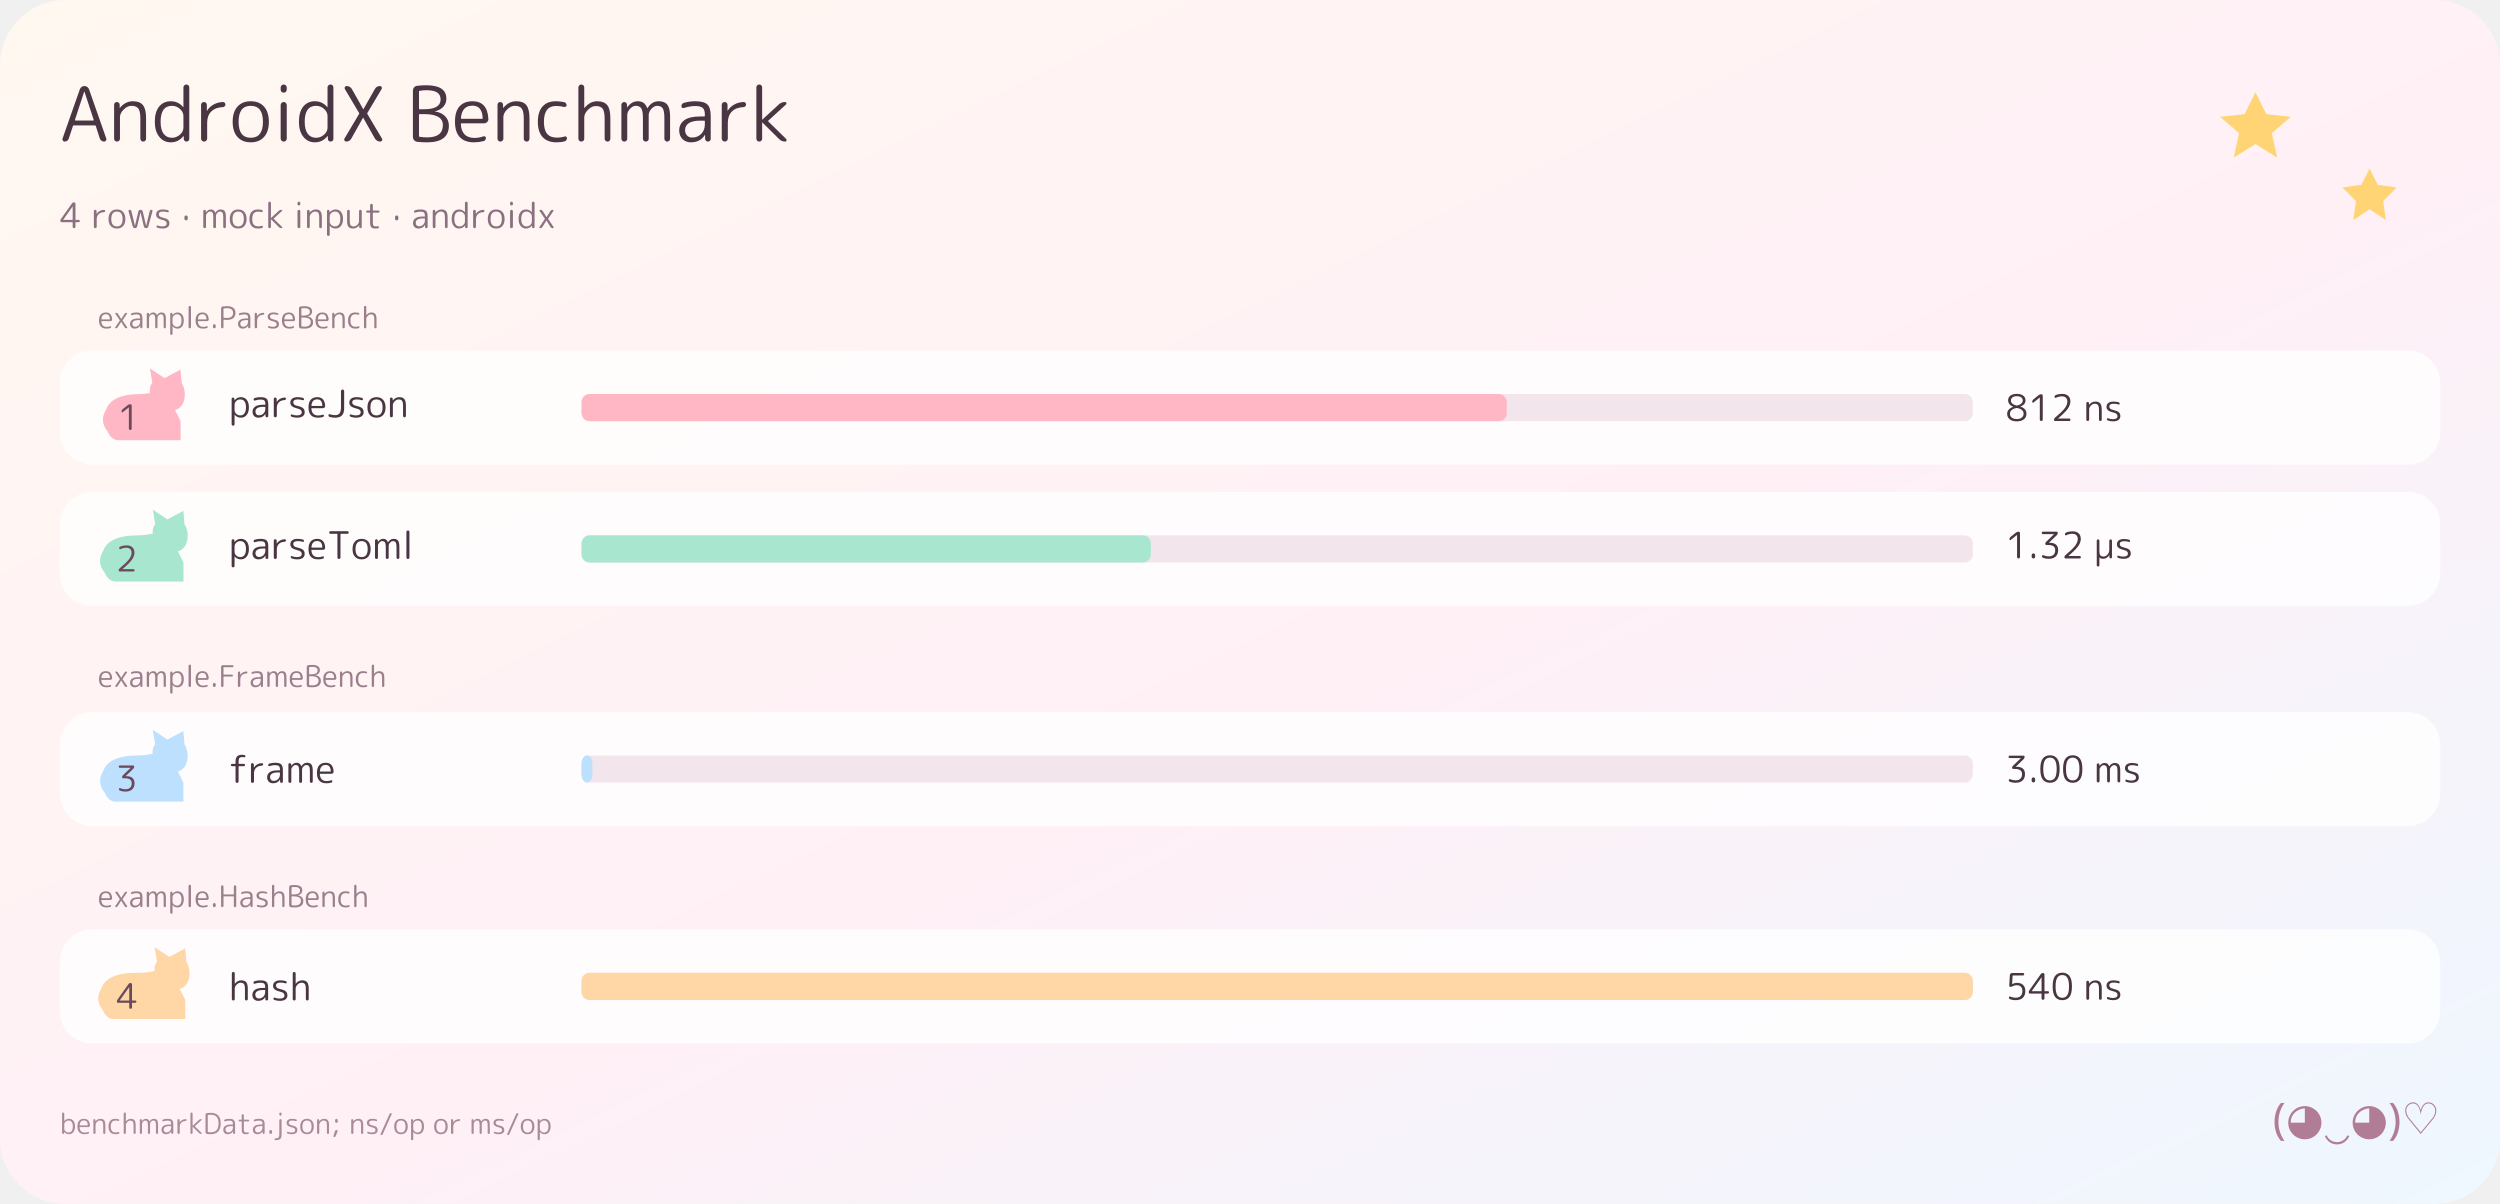
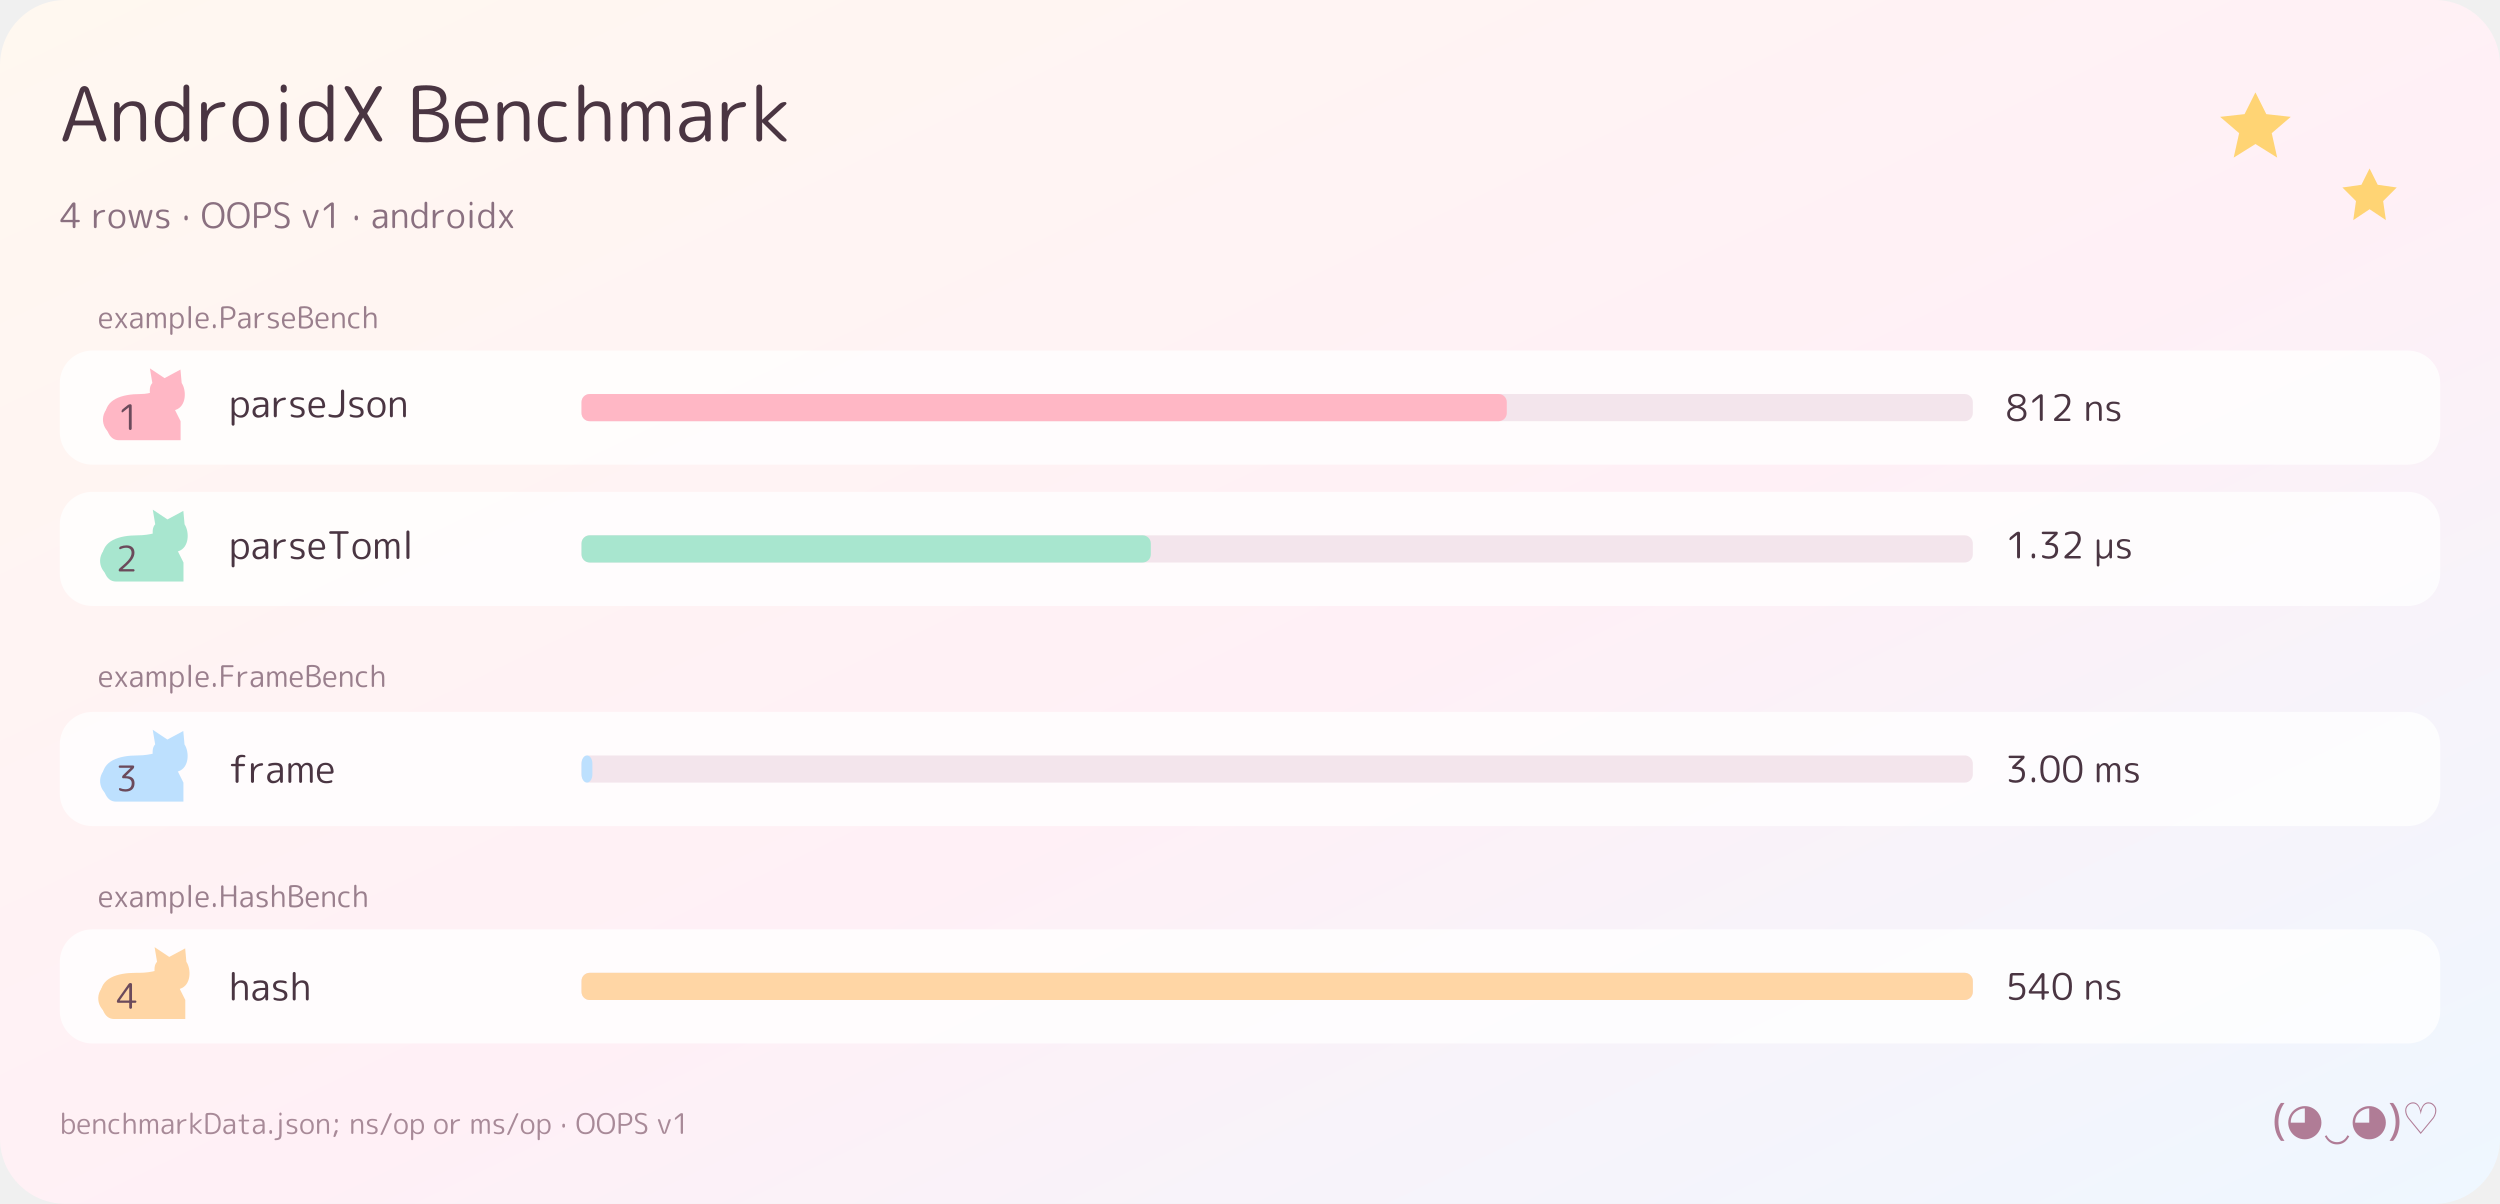
<svg xmlns="http://www.w3.org/2000/svg" width="920" height="443" viewBox="0 0 920 443" role="img" aria-label="AndroidX Benchmark">
  <defs>
    <path id="g0" d="M321 657L199 285Q198 282 200 279.5Q202 277 205 277L440 277Q443 277 444.5 279.5Q446 282 446 285L324 657Q324 658 323 658Q321 658 321 657ZM64 0Q49 0 40 12.5Q31 25 36 39L264 688Q271 707 287.5 718.5Q304 730 324 730Q344 730 360.5 718.5Q377 707 384 688L611 40Q616 25 607 12.5Q598 0 583 0Q563 0 547.5 11.5Q532 23 526 41L473 205Q470 213 461 213L184 213Q176 213 173 205L118 39Q112 21 97.5 10.5Q83 0 64 0Z" />
    <path id="g1" d="M140.5 11Q129 0 113 0Q97 0 86 11Q75 22 75 38L75 484Q75 499 85.5 509.5Q96 520 111 520Q126 520 137 509.5Q148 499 148 484L148 443Q148 442 149 442Q150 442 151 443Q223 530 322 530Q413 530 454 479Q495 428 495 310L495 38Q495 22 484.5 11Q474 0 458 0Q442 0 431 11Q420 22 420 38L420 300Q420 399 393 434.5Q366 470 302 470Q250 470 201 421.5Q152 373 152 322L152 38Q152 22 140.5 11Z" />
    <path id="g2" d="M271 470Q121 470 121 260Q121 156 160.5 103Q200 50 271 50Q329 50 375 90.5Q421 131 421 183L421 337Q421 388 375.5 429Q330 470 271 470ZM255 -10Q162 -10 103.5 62.5Q45 135 45 260Q45 389 101.5 459.5Q158 530 255 530Q353 530 418 453Q419 452 420 452Q421 452 421 453L421 712Q421 728 432.5 739Q444 750 460 750Q476 750 487 739Q498 728 498 712L498 36Q498 21 487.5 10.5Q477 0 462 0Q447 0 436 10.5Q425 21 425 36L425 73Q425 74 424 74Q423 74 422 73Q355 -10 255 -10Z" />
    <path id="g3" d="M143.5 12Q132 0 115 0Q98 0 86.5 12Q75 24 75 40L75 482Q75 498 86 509Q97 520 113 520Q129 520 140 509Q151 498 151 482L151 405Q151 404 152 404Q154 404 154 406Q184 456 238.5 486.5Q293 517 361 520Q375 521 385 511Q395 501 395 487Q395 474 385.5 464Q376 454 362 453Q263 449 209 395.5Q155 342 155 246L155 40Q155 24 143.5 12Z" />
    <path id="g4" d="M438 260Q438 470 278 470Q118 470 118 260Q118 50 278 50Q438 50 438 260ZM453 61Q390 -10 278 -10Q166 -10 103 61Q40 132 40 260Q40 388 103 459Q166 530 278 530Q390 530 453 459Q516 388 516 260Q516 132 453 61Z" />
    <path id="g5" d="M183.5 12Q172 0 155 0Q138 0 126.5 12Q115 24 115 40L115 480Q115 496 126.5 508Q138 520 155 520Q172 520 183.5 508Q195 496 195 480L195 40Q195 24 183.5 12ZM183.5 654.5Q172 643 155 643Q138 643 126.5 654.5Q115 666 115 683L115 710Q115 726 126.5 738Q138 750 155 750Q172 750 183.5 738Q195 726 195 710L195 683Q195 666 183.5 654.5Z" />
    <path id="g6" d="M88 0Q73 0 65.5 13Q58 26 65 39L257 362Q263 370 257 377L71 690Q64 704 71 717Q78 730 93 730Q115 730 134 719.5Q153 709 163 690L312 426L313 426L315 426L465 691Q488 730 532 730Q547 730 554.5 717Q562 704 554 691L367 377Q362 370 367 362L558 40Q567 26 559 13Q551 0 535 0Q514 0 495 11Q476 22 465 41L312 313Q312 314 311 314Q309 314 309 313L156 40Q134 0 88 0Z" />
    <path id="g8" d="M165 352L165 73Q165 64 172 63Q222 55 271 55Q479 55 479 217Q479 361 231 361L173 361Q165 361 165 352ZM165 657L165 433Q165 425 173 425L231 425Q449 425 449 553Q449 615 404 645Q359 675 261 675Q218 675 173 667Q165 665 165 657ZM141 -3Q117 0 101 18.5Q85 37 85 62L85 668Q85 693 100.5 711.5Q116 730 140 733Q195 740 261 740Q525 740 525 563Q525 502 484.5 457.5Q444 413 375 398Q374 398 374 397Q374 396 376 396Q462 382 510 331.5Q558 281 558 210Q558 -10 271 -10Q200 -10 141 -3Z" />
    <path id="g9" d="M270 472Q131 472 118 307Q118 299 127 299L396 299Q404 299 404 307Q398 472 270 472ZM291 -10Q168 -10 104 57.5Q40 125 40 260Q40 399 101.5 464.5Q163 530 270 530Q467 530 479 297Q480 273 462.5 256.5Q445 240 421 240L125 240Q117 240 117 231Q126 48 298 48Q355 48 415 69Q426 73 436 66.5Q446 60 446 48Q446 14 415 6Q351 -10 291 -10Z" />
    <path id="g10" d="M285 -10Q167 -10 103.5 58.5Q40 127 40 260Q40 392 101.5 461Q163 530 275 530Q327 530 385 519Q399 516 408.5 504.5Q418 493 418 478Q418 466 407.5 459Q397 452 385 455Q334 468 280 468Q120 468 120 260Q120 152 162 102Q204 52 290 52Q346 52 392 67Q403 71 413 64Q423 57 423 45Q423 30 414 18Q405 6 390 2Q343 -10 285 -10Z" />
    <path id="g11" d="M146 11Q135 0 119 0Q103 0 91.5 11Q80 22 80 38L80 712Q80 728 91.5 739Q103 750 119 750Q135 750 146 739Q157 728 157 712L157 442Q157 441 158 441Q159 441 160 442Q232 530 327 530Q418 530 459 479.5Q500 429 500 310L500 38Q500 22 489.5 11Q479 0 463 0Q447 0 436 11Q425 22 425 38L425 297Q425 398 398.5 432.5Q372 467 307 467Q255 467 206 417.5Q157 368 157 316L157 38Q157 22 146 11Z" />
    <path id="g12" d="M141 11Q130 0 114 0Q98 0 86.5 11Q75 22 75 38L75 483Q75 498 86 509Q97 520 112 520Q127 520 138 509Q149 498 149 483L150 450Q150 449 151 449Q153 449 153 451Q210 530 289 530Q337 530 366.5 509Q396 488 415 439Q415 437 416 437Q418 437 418 439Q474 530 564 530Q644 530 679.5 484Q715 438 715 330L715 38Q715 22 704.5 11Q694 0 678 0Q662 0 651 11Q640 22 640 38L640 310Q640 403 618.5 436.5Q597 470 543 470Q506 470 470 430.5Q434 391 434 349L434 38Q434 22 423 11Q412 0 396 0Q380 0 369 11Q358 22 358 38L358 310Q358 403 336.5 436.5Q315 470 262 470Q225 470 188.5 430.5Q152 391 152 349L152 38Q152 22 141 11Z" />
    <path id="g13" d="M327 275Q228 275 177.5 243Q127 211 127 153Q127 108 152.5 80.5Q178 53 220 53Q292 53 339.5 101Q387 149 387 228L387 266Q387 275 378 275ZM204 -10Q136 -10 93 33Q50 76 50 147Q50 230 116 280Q182 330 327 330L378 330Q387 330 387 338L387 357Q387 418 359 442.5Q331 467 260 467Q191 467 111 441Q99 437 89 444Q79 451 79 464Q79 499 112 509Q186 530 260 530Q375 530 419.5 488Q464 446 464 337L464 36Q464 21 453.5 10.5Q443 0 428 0Q413 0 402 10.5Q391 21 391 36L390 88Q390 89 389 89Q387 89 387 87Q328 -10 204 -10Z" />
    <path id="g14" d="M145 11Q134 0 118 0Q102 0 91 11Q80 22 80 38L80 712Q80 728 91 739Q102 750 118 750Q134 750 145 739Q156 728 156 712L156 289Q156 288 157 288L159 289L375 488Q409 520 457 520Q470 520 474.5 508Q479 496 470 488L238 276Q232 270 237 264L473 33Q481 25 476 12.5Q471 0 459 0Q412 0 379 33L159 251Q158 252 157 252Q156 252 156 251L156 38Q156 22 145 11Z" />
    <path id="g15" d="M97 238L97 236Q97 235 98 235L356 235Q365 235 365 244L365 612Q365 613 364 613Q362 613 362 612ZM48 170Q34 170 24.5 180Q15 190 15 203Q15 235 34 262L342 698Q364 730 404 730Q421 730 432.5 718.5Q444 707 444 691L444 244Q444 235 452 235L536 235Q550 235 559 225.5Q568 216 568 203Q568 189 558.5 179.5Q549 170 536 170L452 170Q444 170 444 161L444 39Q444 23 432.5 11.5Q421 0 404 0Q388 0 376.5 11Q365 22 365 39L365 161Q365 170 356 170Z" />
    <path id="g16" d="M169 48L50 480Q46 495 55.5 507.5Q65 520 81 520Q99 520 113.5 509Q128 498 132 480L231 67Q231 66 232 66Q233 66 233 67L327 470Q333 492 350.5 506Q368 520 390.5 520Q413 520 431 506Q449 492 454 470L547 67Q547 66 549 66Q550 66 550 67L649 481Q654 498 667.5 509Q681 520 699 520Q714 520 723 507.5Q732 495 728 481L609 48Q603 27 585.5 13.5Q568 0 546.5 0Q525 0 507.5 14Q490 28 484 49L390 446Q390 447 389 447Q388 447 388 446L294 49Q289 28 271.5 14Q254 0 232.5 0Q211 0 193 13.5Q175 27 169 48Z" />
    <path id="g17" d="M240 233Q143 256 101.5 292.5Q60 329 60 387Q60 453 109.5 491.5Q159 530 251 530Q320 530 388 512Q419 504 419 471Q419 459 410 453Q401 447 389 450Q323 470 257 470Q137 470 137 393Q137 359 161 336.5Q185 314 248 300Q356 276 396.5 239Q437 202 437 133Q437 66 385.5 28Q334 -10 240 -10Q167 -10 101 12Q70 22 70 55Q70 66 80 72.5Q90 79 101 75Q166 50 234 50Q360 50 360 133Q360 169 334.5 193Q309 217 240 233Z" />
    <path id="g18" d="M175.5 234Q162 220 142 220Q122 220 108.5 234Q95 248 95 267L95 313Q95 332 108.5 346Q122 360 142 360Q162 360 175.5 346Q189 332 189 313L189 267Q189 248 175.5 234Z" />
-     <path id="g19" d="M152 331L152 189Q152 132 197 91Q242 50 302 50Q373 50 412.5 103.5Q452 157 452 260Q452 470 302 470Q241 470 196.5 428.5Q152 387 152 331ZM141 -209Q130 -220 114 -220Q98 -220 86.5 -209Q75 -198 75 -182L75 484Q75 499 85.5 509.5Q96 520 111 520Q126 520 137 509.5Q148 499 148 484L149 446Q149 445 150 445L152 447Q218 530 319 530Q416 530 472.5 459.5Q529 389 529 260Q529 135 470.5 62.5Q412 -10 319 -10Q217 -10 155 67Q154 68 153 68Q152 68 152 67L152 -182Q152 -198 141 -209Z" />
-     <path id="g20" d="M238 -10Q151 -10 110.5 38Q70 86 70 197L70 482Q70 498 80.5 509Q91 520 107 520Q123 520 134 509Q145 498 145 482L145 207Q145 117 172 83.5Q199 50 258 50Q312 50 360 96.5Q408 143 408 198L408 482Q408 498 419.5 509Q431 520 447 520Q463 520 474 509Q485 498 485 482L485 36Q485 21 474.5 10.5Q464 0 449 0Q434 0 423 10.5Q412 21 412 36L412 77Q412 78 411 78Q410 78 409 77Q340 -10 238 -10Z" />
-     <path id="g21" d="M80 440Q67 440 58.5 448.5Q50 457 50 470Q50 483 58.5 491.5Q67 500 80 500L153 500Q162 500 162 509L162 652Q162 668 173 679Q184 690 200 690Q216 690 227 679Q238 668 238 652L238 509Q238 500 247 500L397 500Q410 500 418.5 491.5Q427 483 427 470Q427 457 418.5 448.5Q410 440 397 440L247 440Q238 440 238 431L238 167Q238 95 257 72.5Q276 50 330 50Q362 50 383 55Q394 57 403.5 50.5Q413 44 413 33Q413 19 404.5 8Q396 -3 383 -5Q357 -10 317 -10Q229 -10 195.5 26.5Q162 63 162 160L162 431Q162 440 153 440Z" />
-     <path id="g22" d="M78 0Q65 0 58.5 12Q52 24 60 35L209 257Q215 264 209 272L65 484Q57 495 63.5 507.5Q70 520 84 520Q129 520 151 484L258 314Q258 313 259 313Q261 313 261 314L369 485Q391 520 433 520Q446 520 452.5 508Q459 496 451 485L307 272Q301 264 307 257L456 36Q463 25 456.5 12.5Q450 0 437 0Q392 0 370 36L258 215L257 215L255 215L142 35Q120 0 78 0Z" />
-     <path id="g23" d="M183.5 12Q172 0 155 0Q138 0 126.5 12Q115 24 115 40L115 710Q115 726 126.5 738Q138 750 155 750Q172 750 183.5 738Q195 726 195 710L195 40Q195 24 183.5 12Z" />
-     <path id="g24" d="M175.5 14Q162 0 142 0Q122 0 108.5 14Q95 28 95 47L95 90Q95 110 108.5 123.5Q122 137 142 137Q162 137 175.5 123.5Q189 110 189 90L189 47Q189 28 175.5 14Z" />
-     <path id="g25" d="M165 657L165 363Q165 355 174 353Q222 346 282 346Q381 346 433.5 389Q486 432 486 512Q486 592 434.5 633.5Q383 675 282 675Q228 675 174 667Q165 665 165 657ZM153.5 12Q142 0 125 0Q108 0 96.5 12Q85 24 85 40L85 668Q85 692 101 710.5Q117 729 141 732Q218 740 288 740Q424 740 494.5 682.5Q565 625 565 518Q565 402 494 342Q423 282 288 282Q234 282 174 287Q165 287 165 280L165 40Q165 24 153.5 12Z" />
-     <path id="g26" d="M153.5 12Q142 0 125 0Q108 0 96.5 12Q85 24 85 40L85 673Q85 696 102 713Q119 730 142 730L468 730Q482 730 492 720Q502 710 502 697Q502 684 492 673.5Q482 663 468 663L174 663Q165 663 165 655L165 423Q165 415 174 415L450 415Q464 415 473 405.5Q482 396 482 383Q482 370 473 360.5Q464 351 450 351L174 351Q165 351 165 342L165 40Q165 24 153.5 12Z" />
-     <path id="g27" d="M153.5 12Q142 0 125 0Q108 0 96.5 12Q85 24 85 40L85 690Q85 706 96.5 718Q108 730 125 730Q142 730 153.5 718Q165 706 165 690L165 433Q165 425 173 425L503 425Q511 425 511 433L511 690Q511 706 522.5 718Q534 730 551 730Q568 730 579.5 718Q591 706 591 690L591 40Q591 24 579.5 12Q568 0 551 0Q534 0 522.5 12Q511 24 511 40L511 352Q511 361 503 361L173 361Q165 361 165 352L165 40Q165 24 153.5 12Z" />
-     <path id="g28" d="M76 9Q60 14 50 27Q40 40 40 57Q40 70 51 78Q62 86 75 81Q144 57 217 57Q296 57 333 104Q370 151 370 260L370 688Q370 705 382.5 717.5Q395 730 412 730Q429 730 441.5 717.5Q454 705 454 688L454 240Q454 110 396 50Q338 -10 217 -10Q146 -10 76 9Z" />
-     <path id="g29" d="M298 355Q212 336 167.5 296Q123 256 123 200Q123 132 173 93Q223 54 310 54Q397 54 446 93.5Q495 133 495 200Q495 319 316 355Q307 356 298 355ZM150 558Q150 510 189.5 474Q229 438 302 422Q310 421 318 422Q391 438 431.5 474.5Q472 511 472 558Q472 613 429.5 644.5Q387 676 310 676Q234 676 192 644.5Q150 613 150 558ZM503 46Q433 -10 310 -10Q187 -10 117 46Q47 102 47 197Q47 261 89.5 310.5Q132 360 212 385Q213 385 213 387Q213 388 212 388Q146 413 109.5 459.5Q73 506 73 565Q73 644 136.5 692Q200 740 310 740Q420 740 483.5 692Q547 644 547 565Q547 445 408 395Q407 395 407 393Q407 392 408 392Q573 341 573 197Q573 102 503 46Z" />
-     <path id="g30" d="M144 503Q134 495 122 500.5Q110 506 110 519Q110 563 144 591L286 705Q317 730 357 730Q374 730 385.5 718Q397 706 397 690L397 40Q397 24 385.5 12Q374 0 357 0Q340 0 328.5 12Q317 24 317 40L317 640Q317 641 316 641L314 640Z" />
-     <path id="g31" d="M471 685.5Q530 631 530 533Q530 435 459 334.5Q388 234 194 69Q193 69 193 68Q193 67 194 67L500 67Q513 67 523 57Q533 47 533 33Q533 20 523.5 10Q514 0 500 0L117 0Q103 0 93 10Q83 20 83 33Q83 67 109 88Q306 253 377 347.5Q448 442 448 527Q448 598 409 635Q370 672 295 672Q219 672 133 632Q121 627 109.5 633.5Q98 640 98 653Q98 693 134 708Q215 740 305 740Q412 740 471 685.5Z" />
-     <path id="g32" d="M94 662Q80 662 70 672Q60 682 60 696Q60 710 70 720Q80 730 94 730L540 730Q554 730 564 720Q574 710 574 696Q574 682 564 672Q554 662 540 662L366 662Q357 662 357 653L357 40Q357 24 345.5 12Q334 0 317 0Q300 0 288.5 12Q277 24 277 40L277 653Q277 662 268 662Z" />
-     <path id="g33" d="M118 663Q105 663 95 673Q85 683 85 697Q85 710 94.5 720Q104 730 118 730L490 730Q504 730 513.5 720Q523 710 523 697Q523 663 500 640L284 429L284 427Q284 426 285 426L314 426Q420 426 476.5 375Q533 324 533 227Q533 113 465.5 51.5Q398 -10 273 -10Q196 -10 128 14Q92 27 92 66Q92 79 103 86Q114 93 126 88Q199 57 273 57Q361 57 407 100Q453 143 453 227Q453 298 405.5 332.5Q358 367 254 367L212 367Q199 367 190 376Q181 385 181 398Q181 429 203 451L420 661L420 662Q420 663 419 663Z" />
-     <path id="g34" d="M136.5 -209.5Q126 -220 111 -220Q96 -220 85.5 -209.5Q75 -199 75 -184L75 484Q75 499 85.5 509.5Q96 520 111 520Q126 520 136.5 509.5Q147 499 147 484L147 197Q147 117 173.5 85Q200 53 263 53Q323 53 370 107.5Q417 162 417 237L417 483Q417 498 427.5 509Q438 520 453 520Q468 520 479 509Q490 498 490 483L490 35Q490 21 479.5 10.5Q469 0 455 0Q441 0 430.5 10.5Q420 21 420 35L419 92Q419 93 418 93Q416 93 416 91Q389 44 345 17Q301 -10 251 -10Q185 -10 152 24Q150 26 148.5 25Q147 24 147 22L147 -184Q147 -199 136.5 -209.5Z" />
-     <path id="g35" d="M85 440Q72 440 63.5 448.5Q55 457 55 470Q55 483 63.5 491.5Q72 500 85 500L169 500Q178 500 178 509L178 557Q178 653 218.5 696.5Q259 740 348 740Q381 740 409 733Q422 730 430 719.5Q438 709 438 695Q438 684 429 677.5Q420 671 410 674Q386 680 361 680Q303 680 280.5 654.5Q258 629 258 560L258 509Q258 500 267 500L398 500Q411 500 419.5 491.5Q428 483 428 470Q428 457 419.5 448.5Q411 440 398 440L267 440Q258 440 258 431L258 40Q258 24 246 12Q234 0 218 0Q202 0 190 12Q178 24 178 40L178 431Q178 440 169 440Z" />
-     <path id="g36" d="M447.5 601.5Q402 675 310 675Q218 675 172.5 601.5Q127 528 127 365Q127 202 172.5 128.5Q218 55 310 55Q402 55 447.5 128.5Q493 202 493 365Q493 528 447.5 601.5ZM504 77Q435 -10 310 -10Q185 -10 116 77Q47 164 47 365Q47 566 116 653Q185 740 310 740Q435 740 504 653Q573 566 573 365Q573 164 504 77Z" />
-     <path id="g37" d="M130 14Q95 27 95 66Q95 79 106 86.5Q117 94 129 89Q209 57 273 57Q366 57 414 103.5Q462 150 462 240Q462 317 421 357.5Q380 398 303 398Q248 398 201 372Q165 352 137 352Q123 352 113 362.5Q103 373 104 387L120 673Q122 697 139 713.5Q156 730 180 730L478 730Q492 730 502 720Q512 710 512 697Q512 684 502 673.5Q492 663 478 663L205 663Q196 663 196 655L182 428Q182 427 183 427L185 427Q243 462 317 462Q424 462 483 404Q542 346 542 240Q542 118 473.5 54Q405 -10 273 -10Q198 -10 130 14Z" />
-     <path id="g38" d="M157 337L157 183Q157 131 203 90.5Q249 50 307 50Q378 50 417.5 103Q457 156 457 260Q457 470 307 470Q248 470 202.5 429Q157 388 157 337ZM142 10.5Q131 0 116 0Q101 0 90.5 10.5Q80 21 80 36L80 712Q80 728 91 739Q102 750 118 750Q134 750 145.5 739Q157 728 157 712L157 453Q157 452 158 452Q159 452 160 453Q225 530 323 530Q420 530 476.5 459.5Q533 389 533 260Q533 135 474.5 62.5Q416 -10 323 -10Q223 -10 156 73Q155 74 154 74Q153 74 153 73L153 36Q153 21 142 10.5Z" />
-     <path id="g39" d="M165 656L165 74Q165 66 174 64Q213 57 262 57Q407 57 474.5 132Q542 207 542 375Q542 528 473.5 600.5Q405 673 262 673Q213 673 174 666Q165 664 165 656ZM141 -3Q117 0 101 18.5Q85 37 85 62L85 668Q85 693 100.5 711.5Q116 730 141 733Q196 740 262 740Q618 740 618 375Q618 -10 262 -10Q196 -10 141 -3Z" />
-     <path id="g40" d="M22 -220Q8 -220 -1 -211Q-10 -202 -10 -188Q-10 -175 -1 -165.5Q8 -156 22 -155Q109 -152 134.5 -123Q160 -94 160 -3L160 480Q160 496 172 508Q184 520 200 520Q216 520 228 508Q240 496 240 480L240 -3Q240 -127 196.5 -171.5Q153 -216 22 -220ZM160 710Q160 726 172 738Q184 750 200 750Q216 750 228 738Q240 726 240 710L240 683Q240 666 228 654.5Q216 643 200 643Q184 643 172 654.5Q160 666 160 683Z" />
-     <path id="g41" d="M111 -110Q98 -110 89.5 -99Q81 -88 85 -75L133 89Q139 110 157.5 123.5Q176 137 198 137Q216 137 226 122Q236 107 229 90L162 -76Q156 -92 142 -101Q128 -110 111 -110ZM156 513.5Q170 527 189.5 527Q209 527 222.5 513.5Q236 500 236 480L236 437Q236 418 222.5 404Q209 390 189.5 390Q170 390 156 404Q142 418 142 437L142 480Q142 500 156 513.5Z" />
-     <path id="g42" d="M65 -40Q51 -40 44 -29Q37 -18 42 -5L355 695Q363 711 377.5 720.5Q392 730 409 730Q423 730 430 719Q437 708 432 695L119 -5Q111 -21 96.5 -30.5Q82 -40 65 -40Z" />
+     <path id="g19" d="M531.5 595Q471 673 357 673Q243 673 182.5 595Q122 517 122 365Q122 213 182.5 135Q243 57 357 57Q471 57 531.5 135Q592 213 592 365Q592 517 531.5 595ZM589.5 88.5Q505 -10 357 -10Q209 -10 124.5 88.5Q40 187 40 365Q40 543 124.5 641.5Q209 740 357 740Q505 740 589.5 641.5Q674 543 674 365Q674 187 589.5 88.5Z" />
+     <path id="g20" d="M165 657L165 363Q165 355 174 353Q222 346 282 346Q381 346 433.5 389Q486 432 486 512Q486 592 434.5 633.5Q383 675 282 675Q228 675 174 667Q165 665 165 657ZM153.5 12Q142 0 125 0Q108 0 96.5 12Q85 24 85 40L85 668Q85 692 101 710.5Q117 729 141 732Q218 740 288 740Q424 740 494.5 682.5Q565 625 565 518Q565 402 494 342Q423 282 288 282Q234 282 174 287Q165 287 165 280L165 40Q165 24 153.5 12Z" />
+     <path id="g21" d="M267 343Q60 413 60 562Q60 646 114 693Q168 740 265 740Q355 740 432 713Q448 707 458 692.5Q468 678 468 660Q468 647 457 640.5Q446 634 434 639Q353 675 271 675Q211 675 174.5 647Q138 619 138 562Q138 464 269 420Q393 379 443 326Q493 273 493 190Q493 92 434 41Q375 -10 261 -10Q175 -10 106 21Q71 37 71 77Q71 90 82 96Q93 102 104 96Q172 57 255 57Q413 57 413 190Q413 244 379 280Q345 316 267 343Z" />
+     <path id="g22" d="M196 49L41 481Q36 495 44.5 507.5Q53 520 68 520Q87 520 102 509Q117 498 123 480L265 46Q265 45 266 45Q268 45 268 46L410 482Q415 499 430 509.5Q445 520 463 520Q478 520 486.5 508Q495 496 490 482L334 49Q326 27 307 13.5Q288 0 265 0Q242 0 222.5 13.5Q203 27 196 49Z" />
+     <path id="g23" d="M144 503Q134 495 122 500.5Q110 506 110 519Q110 563 144 591L286 705Q317 730 357 730Q374 730 385.5 718Q397 706 397 690L397 40Q397 24 385.5 12Q374 0 357 0Q340 0 328.5 12Q317 24 317 40L317 640Q317 641 316 641L314 640Z" />
+     <path id="g24" d="M78 0Q65 0 58.5 12Q52 24 60 35L209 257Q215 264 209 272L65 484Q57 495 63.5 507.5Q70 520 84 520Q129 520 151 484L258 314Q258 313 259 313Q261 313 261 314L369 485Q391 520 433 520Q446 520 452.5 508Q459 496 451 485L307 272Q301 264 307 257L456 36Q463 25 456.5 12.5Q450 0 437 0Q392 0 370 36L258 215L257 215L255 215L142 35Q120 0 78 0Z" />
+     <path id="g25" d="M152 331L152 189Q152 132 197 91Q242 50 302 50Q373 50 412.5 103.5Q452 157 452 260Q452 470 302 470Q241 470 196.5 428.5Q152 387 152 331ZM141 -209Q130 -220 114 -220Q98 -220 86.5 -209Q75 -198 75 -182L75 484Q75 499 85.5 509.5Q96 520 111 520Q126 520 137 509.5Q148 499 148 484L149 446Q149 445 150 445L152 447Q218 530 319 530Q416 530 472.5 459.5Q529 389 529 260Q529 135 470.5 62.5Q412 -10 319 -10Q217 -10 155 67Q154 68 153 68Q152 68 152 67L152 -182Q152 -198 141 -209Z" />
+     <path id="g26" d="M183.5 12Q172 0 155 0Q138 0 126.5 12Q115 24 115 40L115 710Q115 726 126.5 738Q138 750 155 750Q172 750 183.5 738Q195 726 195 710L195 40Q195 24 183.5 12Z" />
+     <path id="g27" d="M175.5 14Q162 0 142 0Q122 0 108.5 14Q95 28 95 47L95 90Q95 110 108.5 123.5Q122 137 142 137Q162 137 175.5 123.5Q189 110 189 90L189 47Q189 28 175.5 14Z" />
+     <path id="g28" d="M153.5 12Q142 0 125 0Q108 0 96.5 12Q85 24 85 40L85 673Q85 696 102 713Q119 730 142 730L468 730Q482 730 492 720Q502 710 502 697Q502 684 492 673.5Q482 663 468 663L174 663Q165 663 165 655L165 423Q165 415 174 415L450 415Q464 415 473 405.5Q482 396 482 383Q482 370 473 360.5Q464 351 450 351L174 351Q165 351 165 342L165 40Q165 24 153.5 12Z" />
+     <path id="g29" d="M153.5 12Q142 0 125 0Q108 0 96.5 12Q85 24 85 40L85 690Q85 706 96.5 718Q108 730 125 730Q142 730 153.5 718Q165 706 165 690L165 433Q165 425 173 425L503 425Q511 425 511 433L511 690Q511 706 522.5 718Q534 730 551 730Q568 730 579.5 718Q591 706 591 690L591 40Q591 24 579.5 12Q568 0 551 0Q534 0 522.5 12Q511 24 511 40L511 352Q511 361 503 361L173 361Q165 361 165 352L165 40Q165 24 153.5 12Z" />
+     <path id="g30" d="M76 9Q60 14 50 27Q40 40 40 57Q40 70 51 78Q62 86 75 81Q144 57 217 57Q296 57 333 104Q370 151 370 260L370 688Q370 705 382.5 717.5Q395 730 412 730Q429 730 441.5 717.5Q454 705 454 688L454 240Q454 110 396 50Q338 -10 217 -10Q146 -10 76 9Z" />
+     <path id="g31" d="M298 355Q212 336 167.5 296Q123 256 123 200Q123 132 173 93Q223 54 310 54Q397 54 446 93.5Q495 133 495 200Q495 319 316 355Q307 356 298 355ZM150 558Q150 510 189.5 474Q229 438 302 422Q310 421 318 422Q391 438 431.5 474.5Q472 511 472 558Q472 613 429.5 644.5Q387 676 310 676Q234 676 192 644.5Q150 613 150 558ZM503 46Q433 -10 310 -10Q187 -10 117 46Q47 102 47 197Q47 261 89.5 310.5Q132 360 212 385Q213 385 213 387Q213 388 212 388Q146 413 109.5 459.5Q73 506 73 565Q73 644 136.5 692Q200 740 310 740Q420 740 483.5 692Q547 644 547 565Q547 445 408 395Q407 395 407 393Q407 392 408 392Q573 341 573 197Q573 102 503 46Z" />
+     <path id="g32" d="M471 685.5Q530 631 530 533Q530 435 459 334.5Q388 234 194 69Q193 69 193 68Q193 67 194 67L500 67Q513 67 523 57Q533 47 533 33Q533 20 523.5 10Q514 0 500 0L117 0Q103 0 93 10Q83 20 83 33Q83 67 109 88Q306 253 377 347.5Q448 442 448 527Q448 598 409 635Q370 672 295 672Q219 672 133 632Q121 627 109.5 633.5Q98 640 98 653Q98 693 134 708Q215 740 305 740Q412 740 471 685.5Z" />
+     <path id="g33" d="M94 662Q80 662 70 672Q60 682 60 696Q60 710 70 720Q80 730 94 730L540 730Q554 730 564 720Q574 710 574 696Q574 682 564 672Q554 662 540 662L366 662Q357 662 357 653L357 40Q357 24 345.5 12Q334 0 317 0Q300 0 288.5 12Q277 24 277 40L277 653Q277 662 268 662Z" />
+     <path id="g34" d="M118 663Q105 663 95 673Q85 683 85 697Q85 710 94.5 720Q104 730 118 730L490 730Q504 730 513.5 720Q523 710 523 697Q523 663 500 640L284 429L284 427Q284 426 285 426L314 426Q420 426 476.5 375Q533 324 533 227Q533 113 465.5 51.5Q398 -10 273 -10Q196 -10 128 14Q92 27 92 66Q92 79 103 86Q114 93 126 88Q199 57 273 57Q361 57 407 100Q453 143 453 227Q453 298 405.5 332.5Q358 367 254 367L212 367Q199 367 190 376Q181 385 181 398Q181 429 203 451L420 661L420 662Q420 663 419 663Z" />
+     <path id="g35" d="M136.5 -209.5Q126 -220 111 -220Q96 -220 85.5 -209.5Q75 -199 75 -184L75 484Q75 499 85.5 509.5Q96 520 111 520Q126 520 136.5 509.5Q147 499 147 484L147 197Q147 117 173.5 85Q200 53 263 53Q323 53 370 107.5Q417 162 417 237L417 483Q417 498 427.5 509Q438 520 453 520Q468 520 479 509Q490 498 490 483L490 35Q490 21 479.5 10.5Q469 0 455 0Q441 0 430.5 10.5Q420 21 420 35L419 92Q419 93 418 93Q416 93 416 91Q389 44 345 17Q301 -10 251 -10Q185 -10 152 24Q150 26 148.5 25Q147 24 147 22L147 -184Q147 -199 136.5 -209.5Z" />
+     <path id="g36" d="M85 440Q72 440 63.5 448.5Q55 457 55 470Q55 483 63.5 491.5Q72 500 85 500L169 500Q178 500 178 509L178 557Q178 653 218.5 696.5Q259 740 348 740Q381 740 409 733Q422 730 430 719.5Q438 709 438 695Q438 684 429 677.5Q420 671 410 674Q386 680 361 680Q303 680 280.5 654.5Q258 629 258 560L258 509Q258 500 267 500L398 500Q411 500 419.5 491.5Q428 483 428 470Q428 457 419.5 448.5Q411 440 398 440L267 440Q258 440 258 431L258 40Q258 24 246 12Q234 0 218 0Q202 0 190 12Q178 24 178 40L178 431Q178 440 169 440Z" />
+     <path id="g37" d="M447.5 601.5Q402 675 310 675Q218 675 172.5 601.5Q127 528 127 365Q127 202 172.5 128.5Q218 55 310 55Q402 55 447.5 128.5Q493 202 493 365Q493 528 447.5 601.5ZM504 77Q435 -10 310 -10Q185 -10 116 77Q47 164 47 365Q47 566 116 653Q185 740 310 740Q435 740 504 653Q573 566 573 365Q573 164 504 77Z" />
+     <path id="g38" d="M130 14Q95 27 95 66Q95 79 106 86.5Q117 94 129 89Q209 57 273 57Q366 57 414 103.5Q462 150 462 240Q462 317 421 357.5Q380 398 303 398Q248 398 201 372Q165 352 137 352Q123 352 113 362.5Q103 373 104 387L120 673Q122 697 139 713.5Q156 730 180 730L478 730Q492 730 502 720Q512 710 512 697Q512 684 502 673.5Q492 663 478 663L205 663Q196 663 196 655L182 428Q182 427 183 427L185 427Q243 462 317 462Q424 462 483 404Q542 346 542 240Q542 118 473.5 54Q405 -10 273 -10Q198 -10 130 14Z" />
+     <path id="g39" d="M157 337L157 183Q157 131 203 90.5Q249 50 307 50Q378 50 417.5 103Q457 156 457 260Q457 470 307 470Q248 470 202.5 429Q157 388 157 337ZM142 10.5Q131 0 116 0Q101 0 90.5 10.5Q80 21 80 36L80 712Q80 728 91 739Q102 750 118 750Q134 750 145.5 739Q157 728 157 712L157 453Q157 452 158 452Q159 452 160 453Q225 530 323 530Q420 530 476.5 459.5Q533 389 533 260Q533 135 474.5 62.5Q416 -10 323 -10Q223 -10 156 73Q155 74 154 74Q153 74 153 73L153 36Q153 21 142 10.5Z" />
+     <path id="g40" d="M165 656L165 74Q165 66 174 64Q213 57 262 57Q407 57 474.5 132Q542 207 542 375Q542 528 473.5 600.5Q405 673 262 673Q213 673 174 666Q165 664 165 656ZM141 -3Q117 0 101 18.5Q85 37 85 62L85 668Q85 693 100.5 711.5Q116 730 141 733Q196 740 262 740Q618 740 618 375Q618 -10 262 -10Q196 -10 141 -3Z" />
+     <path id="g41" d="M80 440Q67 440 58.5 448.5Q50 457 50 470Q50 483 58.5 491.5Q67 500 80 500L153 500Q162 500 162 509L162 652Q162 668 173 679Q184 690 200 690Q216 690 227 679Q238 668 238 652L238 509Q238 500 247 500L397 500Q410 500 418.5 491.5Q427 483 427 470Q427 457 418.5 448.5Q410 440 397 440L247 440Q238 440 238 431L238 167Q238 95 257 72.5Q276 50 330 50Q362 50 383 55Q394 57 403.5 50.5Q413 44 413 33Q413 19 404.5 8Q396 -3 383 -5Q357 -10 317 -10Q229 -10 195.5 26.5Q162 63 162 160L162 431Q162 440 153 440Z" />
+     <path id="g42" d="M22 -220Q8 -220 -1 -211Q-10 -202 -10 -188Q-10 -175 -1 -165.5Q8 -156 22 -155Q109 -152 134.5 -123Q160 -94 160 -3L160 480Q160 496 172 508Q184 520 200 520Q216 520 228 508Q240 496 240 480L240 -3Q240 -127 196.5 -171.5Q153 -216 22 -220ZM160 710Q160 726 172 738Q184 750 200 750Q216 750 228 738Q240 726 240 710L240 683Q240 666 228 654.5Q216 643 200 643Q184 643 172 654.5Q160 666 160 683Z" />
+     <path id="g43" d="M111 -110Q98 -110 89.5 -99Q81 -88 85 -75L133 89Q139 110 157.5 123.5Q176 137 198 137Q216 137 226 122Q236 107 229 90L162 -76Q156 -92 142 -101Q128 -110 111 -110ZM156 513.5Q170 527 189.5 527Q209 527 222.5 513.5Q236 500 236 480L236 437Q236 418 222.5 404Q209 390 189.5 390Q170 390 156 404Q142 418 142 437L142 480Q142 500 156 513.5Z" />
+     <path id="g44" d="M65 -40Q51 -40 44 -29Q37 -18 42 -5L355 695Q363 711 377.5 720.5Q392 730 409 730Q423 730 430 719Q437 708 432 695L119 -5Q111 -21 96.5 -30.5Q82 -40 65 -40Z" />
    <linearGradient id="bg" x1="0" y1="0" x2="1" y2="1">
      <stop offset="0" stop-color="#FFF8F0" />
      <stop offset="0.55" stop-color="#FFF0F6" />
      <stop offset="1" stop-color="#EEF7FF" />
    </linearGradient>
    <filter id="shadow" x="-20%" y="-20%" width="140%" height="140%">
      <feDropShadow dx="0" dy="2" stdDeviation="3" flood-color="#C084A0" flood-opacity="0.18" />
    </filter>
  </defs>
  <rect width="920" height="443" rx="24" fill="url(#bg)" />
  <g filter="url(#shadow)">
    <rect width="920" height="443" rx="24" fill="transparent" />
  </g>
  <path d="M 830 34 l 4 8 9 1 -7 6 2 9 -8 -5 -8 5 2 -9 -7 -6 9 -1 z" fill="#FFD166" fill-opacity="0.9" />
  <path d="M 872 62 l 3 6 7 1 -5 5 1 7 -6 -4 -6 4 1 -7 -5 -5 7 -1 z" fill="#FFD166" fill-opacity="0.9" />
  <g transform="translate(22.00 52.10) scale(0.028 -0.028)" fill="#4A3542">
    <use href="#g0" x="0.0" />
    <use href="#g1" x="639.0" />
    <use href="#g2" x="1204.0" />
    <use href="#g3" x="1782.0" />
    <use href="#g4" x="2232.0" />
    <use href="#g5" x="2788.0" />
    <use href="#g2" x="3098.0" />
    <use href="#g6" x="3676.0" />
    <use href="#g7" x="4286.0" />
    <use href="#g8" x="4556.0" />
    <use href="#g9" x="5154.0" />
    <use href="#g1" x="5678.0" />
    <use href="#g10" x="6243.0" />
    <use href="#g11" x="6736.0" />
    <use href="#g12" x="7306.0" />
    <use href="#g13" x="8091.0" />
    <use href="#g3" x="8625.0" />
    <use href="#g14" x="9075.0" />
  </g>
  <g transform="translate(22.00 83.97) scale(0.013 -0.013)" fill="#8A7080">
    <use href="#g15" x="0.0" />
    <use href="#g7" x="620.0" />
    <use href="#g3" x="890.0" />
    <use href="#g4" x="1340.0" />
    <use href="#g16" x="1896.0" />
    <use href="#g17" x="2666.0" />
    <use href="#g7" x="3163.0" />
    <use href="#g18" x="3433.0" />
    <use href="#g7" x="3717.0" />
-     <use href="#g12" x="3987.0" />
-     <use href="#g4" x="4772.0" />
-     <use href="#g10" x="5328.0" />
-     <use href="#g14" x="5821.0" />
-     <use href="#g7" x="6344.0" />
-     <use href="#g5" x="6614.0" />
-     <use href="#g1" x="6924.0" />
-     <use href="#g19" x="7489.0" />
-     <use href="#g20" x="8063.0" />
-     <use href="#g21" x="8623.0" />
-     <use href="#g7" x="9125.0" />
-     <use href="#g18" x="9395.0" />
-     <use href="#g7" x="9679.0" />
-     <use href="#g13" x="9949.0" />
-     <use href="#g1" x="10483.0" />
-     <use href="#g2" x="11048.0" />
-     <use href="#g3" x="11626.0" />
-     <use href="#g4" x="12076.0" />
-     <use href="#g5" x="12632.0" />
-     <use href="#g2" x="12942.0" />
-     <use href="#g22" x="13520.0" />
+     <use href="#g19" x="3987.0" />
+     <use href="#g19" x="4701.0" />
+     <use href="#g20" x="5415.0" />
+     <use href="#g21" x="6015.0" />
+     <use href="#g7" x="6568.0" />
+     <use href="#g22" x="6838.0" />
+     <use href="#g23" x="7361.0" />
+     <use href="#g7" x="7981.0" />
+     <use href="#g18" x="8251.0" />
+     <use href="#g7" x="8535.0" />
+     <use href="#g13" x="8805.0" />
+     <use href="#g1" x="9339.0" />
+     <use href="#g2" x="9904.0" />
+     <use href="#g3" x="10482.0" />
+     <use href="#g4" x="10932.0" />
+     <use href="#g5" x="11488.0" />
+     <use href="#g2" x="11798.0" />
+     <use href="#g24" x="12376.0" />
  </g>
  <g transform="translate(36.00 120.82) scale(0.011 -0.011)" fill="#9A7F8D">
    <use href="#g9" x="0.0" />
-     <use href="#g22" x="524.0" />
+     <use href="#g24" x="524.0" />
    <use href="#g13" x="1028.0" />
    <use href="#g12" x="1562.0" />
-     <use href="#g19" x="2347.0" />
-     <use href="#g23" x="2921.0" />
+     <use href="#g25" x="2347.0" />
+     <use href="#g26" x="2921.0" />
    <use href="#g9" x="3231.0" />
-     <use href="#g24" x="3755.0" />
-     <use href="#g25" x="4039.0" />
+     <use href="#g27" x="3755.0" />
+     <use href="#g20" x="4039.0" />
    <use href="#g13" x="4639.0" />
    <use href="#g3" x="5173.0" />
    <use href="#g17" x="5623.0" />
    <use href="#g9" x="6120.0" />
    <use href="#g8" x="6644.0" />
    <use href="#g9" x="7242.0" />
    <use href="#g1" x="7766.0" />
    <use href="#g10" x="8331.0" />
    <use href="#g11" x="8824.0" />
  </g>
  <g transform="translate(36.00 252.82) scale(0.011 -0.011)" fill="#9A7F8D">
    <use href="#g9" x="0.0" />
-     <use href="#g22" x="524.0" />
+     <use href="#g24" x="524.0" />
    <use href="#g13" x="1028.0" />
    <use href="#g12" x="1562.0" />
-     <use href="#g19" x="2347.0" />
-     <use href="#g23" x="2921.0" />
+     <use href="#g25" x="2347.0" />
+     <use href="#g26" x="2921.0" />
    <use href="#g9" x="3231.0" />
-     <use href="#g24" x="3755.0" />
-     <use href="#g26" x="4039.0" />
+     <use href="#g27" x="3755.0" />
+     <use href="#g28" x="4039.0" />
    <use href="#g3" x="4611.0" />
    <use href="#g13" x="5061.0" />
    <use href="#g12" x="5595.0" />
    <use href="#g9" x="6380.0" />
    <use href="#g8" x="6904.0" />
    <use href="#g9" x="7502.0" />
    <use href="#g1" x="8026.0" />
    <use href="#g10" x="8591.0" />
    <use href="#g11" x="9084.0" />
  </g>
  <g transform="translate(36.00 333.83) scale(0.011 -0.011)" fill="#9A7F8D">
    <use href="#g9" x="0.0" />
-     <use href="#g22" x="524.0" />
+     <use href="#g24" x="524.0" />
    <use href="#g13" x="1028.0" />
    <use href="#g12" x="1562.0" />
-     <use href="#g19" x="2347.0" />
-     <use href="#g23" x="2921.0" />
+     <use href="#g25" x="2347.0" />
+     <use href="#g26" x="2921.0" />
    <use href="#g9" x="3231.0" />
-     <use href="#g24" x="3755.0" />
-     <use href="#g27" x="4039.0" />
+     <use href="#g27" x="3755.0" />
+     <use href="#g29" x="4039.0" />
    <use href="#g13" x="4715.0" />
    <use href="#g17" x="5249.0" />
    <use href="#g11" x="5746.0" />
    <use href="#g8" x="6316.0" />
    <use href="#g9" x="6914.0" />
    <use href="#g1" x="7438.0" />
    <use href="#g10" x="8003.0" />
    <use href="#g11" x="8496.0" />
  </g>
  <g>
    <rect x="22.0" y="129.0" width="876.0" height="42.0" rx="12" fill="#FFFFFF" fill-opacity="0.78" />
    <g transform="translate(37.73 135.00) scale(1)">
      <path d="M 6 24 C 2 24 0 19 3 16" fill="none" stroke="#FFB7C5" stroke-width="2.8" stroke-linecap="round" />
      <path d="M 6 27 C 2 27 1 22 1 18 C 1 12 7 10 14 10 L 14.00 10 C 17.93 10 19.73 8.6 22.73 8 L 28.73 20 L 28.73 27 Z" fill="#FFB7C5" />
      <g transform="translate(23.73 10) scale(0.9) translate(-35 -10)">
        <path d="M 29 5.5 L 28 -0.5 L 34 3.5 L 40.5 0 L 41 5.5 C 43 8.5 43 15 38.5 16.5 C 34 18 30 17 28.5 12 C 27.5 8.5 28 6.5 29 5.5 Z" fill="#FFB7C5" />
      </g>
    </g>
    <g transform="translate(43.30 158.24) scale(0.013 -0.013)" fill="#6B4A5B">
-       <use href="#g30" x="0.0" />
+       <use href="#g23" x="0.0" />
    </g>
    <g transform="translate(84.19 153.57) scale(0.014 -0.014)" fill="#4A3542">
-       <use href="#g19" x="0.0" />
+       <use href="#g25" x="0.0" />
      <use href="#g13" x="574.0" />
      <use href="#g3" x="1108.0" />
      <use href="#g17" x="1558.0" />
      <use href="#g9" x="2055.0" />
-       <use href="#g28" x="2579.0" />
+       <use href="#g30" x="2579.0" />
      <use href="#g17" x="3108.0" />
      <use href="#g4" x="3605.0" />
      <use href="#g1" x="4161.0" />
    </g>
    <rect x="214.0" y="145.0" width="512.0" height="10.0" rx="3" fill="#F3E5EC" />
    <rect x="214.0" y="145.0" width="340.5" height="10.0" rx="3" fill="#FFB7C5" />
    <g transform="translate(738.00 154.93) scale(0.0135 -0.0135)" fill="#4A3542">
-       <use href="#g29" x="0.0" />
-       <use href="#g30" x="620.0" />
-       <use href="#g31" x="1240.0" />
+       <use href="#g31" x="0.0" />
+       <use href="#g23" x="620.0" />
+       <use href="#g32" x="1240.0" />
      <use href="#g7" x="1860.0" />
      <use href="#g1" x="2130.0" />
      <use href="#g17" x="2695.0" />
    </g>
  </g>
  <g>
    <rect x="22.0" y="181.0" width="876.0" height="42.0" rx="12" fill="#FFFFFF" fill-opacity="0.78" />
    <g transform="translate(36.67 187.00) scale(1)">
      <path d="M 6 24 C 2 24 0 19 3 16" fill="none" stroke="#A8E6CF" stroke-width="2.8" stroke-linecap="round" />
      <path d="M 6 27 C 2 27 1 22 1 18 C 1 12 7 10 14 10 L 14.00 10 C 18.88 10 21.85 8.6 24.85 8 L 30.85 20 L 30.85 27 Z" fill="#A8E6CF" />
      <g transform="translate(25.85 10) scale(0.9) translate(-35 -10)">
        <path d="M 29 5.5 L 28 -0.5 L 34 3.5 L 40.5 0 L 41 5.5 C 43 8.5 43 15 38.5 16.5 C 34 18 30 17 28.5 12 C 27.5 8.5 28 6.5 29 5.5 Z" fill="#A8E6CF" />
      </g>
    </g>
    <g transform="translate(42.59 210.31) scale(0.013 -0.013)" fill="#6B4A5B">
-       <use href="#g31" x="0.0" />
+       <use href="#g32" x="0.0" />
    </g>
    <g transform="translate(84.19 205.71) scale(0.014 -0.014)" fill="#4A3542">
-       <use href="#g19" x="0.0" />
+       <use href="#g25" x="0.0" />
      <use href="#g13" x="574.0" />
      <use href="#g3" x="1108.0" />
      <use href="#g17" x="1558.0" />
      <use href="#g9" x="2055.0" />
-       <use href="#g32" x="2579.0" />
+       <use href="#g33" x="2579.0" />
      <use href="#g4" x="3213.0" />
      <use href="#g12" x="3769.0" />
-       <use href="#g23" x="4554.0" />
+       <use href="#g26" x="4554.0" />
    </g>
    <rect x="214.0" y="197.0" width="512.0" height="10.0" rx="3" fill="#F3E5EC" />
    <rect x="214.0" y="197.0" width="209.5" height="10.0" rx="3" fill="#A8E6CF" />
    <g transform="translate(738.00 205.51) scale(0.0135 -0.0135)" fill="#4A3542">
-       <use href="#g30" x="0.0" />
-       <use href="#g24" x="620.0" />
-       <use href="#g33" x="904.0" />
-       <use href="#g31" x="1524.0" />
+       <use href="#g23" x="0.0" />
+       <use href="#g27" x="620.0" />
+       <use href="#g34" x="904.0" />
+       <use href="#g32" x="1524.0" />
      <use href="#g7" x="2144.0" />
-       <use href="#g34" x="2414.0" />
+       <use href="#g35" x="2414.0" />
      <use href="#g17" x="2979.0" />
    </g>
  </g>
  <g>
    <rect x="22.0" y="262.0" width="876.0" height="42.0" rx="12" fill="#FFFFFF" fill-opacity="0.78" />
    <g transform="translate(36.68 268.00) scale(1)">
      <path d="M 6 24 C 2 24 0 19 3 16" fill="none" stroke="#BDE0FE" stroke-width="2.8" stroke-linecap="round" />
      <path d="M 6 27 C 2 27 1 22 1 18 C 1 12 7 10 14 10 L 14.00 10 C 18.87 10 21.82 8.6 24.82 8 L 30.82 20 L 30.82 27 Z" fill="#BDE0FE" />
      <g transform="translate(25.82 10) scale(0.9) translate(-35 -10)">
        <path d="M 29 5.5 L 28 -0.5 L 34 3.5 L 40.5 0 L 41 5.5 C 43 8.5 43 15 38.5 16.5 C 34 18 30 17 28.5 12 C 27.5 8.5 28 6.5 29 5.5 Z" fill="#BDE0FE" />
      </g>
    </g>
    <g transform="translate(42.58 291.18) scale(0.013 -0.013)" fill="#6B4A5B">
-       <use href="#g33" x="0.0" />
+       <use href="#g34" x="0.0" />
    </g>
    <g transform="translate(84.19 288.11) scale(0.014 -0.014)" fill="#4A3542">
-       <use href="#g35" x="0.0" />
+       <use href="#g36" x="0.0" />
      <use href="#g3" x="508.0" />
      <use href="#g13" x="958.0" />
      <use href="#g12" x="1492.0" />
      <use href="#g9" x="2277.0" />
    </g>
    <rect x="214.0" y="278.0" width="512.0" height="10.0" rx="3" fill="#F3E5EC" />
    <rect x="214.0" y="278.0" width="4.0" height="10.0" rx="3" fill="#BDE0FE" />
    <g transform="translate(738.00 287.93) scale(0.0135 -0.0135)" fill="#4A3542">
-       <use href="#g33" x="0.0" />
-       <use href="#g24" x="620.0" />
-       <use href="#g36" x="904.0" />
-       <use href="#g36" x="1524.0" />
+       <use href="#g34" x="0.0" />
+       <use href="#g27" x="620.0" />
+       <use href="#g37" x="904.0" />
+       <use href="#g37" x="1524.0" />
      <use href="#g7" x="2144.0" />
      <use href="#g12" x="2414.0" />
      <use href="#g17" x="3199.0" />
    </g>
  </g>
  <g>
    <rect x="22.0" y="342.0" width="876.0" height="42.0" rx="12" fill="#FFFFFF" fill-opacity="0.78" />
    <g transform="translate(36.00 348.00) scale(1)">
      <path d="M 6 24 C 2 24 0 19 3 16" fill="none" stroke="#FFD6A5" stroke-width="2.8" stroke-linecap="round" />
      <path d="M 6 27 C 2 27 1 22 1 18 C 1 12 7 10 14 10 L 15.19 10 C 20.14 10 23.19 8.6 26.19 8 L 32.19 20 L 32.19 27 Z" fill="#FFD6A5" />
      <g transform="translate(27.19 10) scale(0.9) translate(-35 -10)">
        <path d="M 29 5.5 L 28 -0.5 L 34 3.5 L 40.5 0 L 41 5.5 C 43 8.5 43 15 38.5 16.5 C 34 18 30 17 28.5 12 C 27.5 8.5 28 6.5 29 5.5 Z" fill="#FFD6A5" />
      </g>
    </g>
    <g transform="translate(42.81 371.24) scale(0.013 -0.013)" fill="#6B4A5B">
      <use href="#g15" x="0.0" />
    </g>
    <g transform="translate(84.19 368.18) scale(0.014 -0.014)" fill="#4A3542">
      <use href="#g11" x="0.0" />
      <use href="#g13" x="570.0" />
      <use href="#g17" x="1104.0" />
      <use href="#g11" x="1601.0" />
    </g>
    <rect x="214.0" y="358.0" width="512.0" height="10.0" rx="3" fill="#F3E5EC" />
    <rect x="214.0" y="358.0" width="512.0" height="10.0" rx="3" fill="#FFD6A5" />
    <g transform="translate(738.00 367.93) scale(0.0135 -0.0135)" fill="#4A3542">
-       <use href="#g37" x="0.0" />
+       <use href="#g38" x="0.0" />
      <use href="#g15" x="620.0" />
-       <use href="#g36" x="1240.0" />
+       <use href="#g37" x="1240.0" />
      <use href="#g7" x="1860.0" />
      <use href="#g1" x="2130.0" />
      <use href="#g17" x="2695.0" />
    </g>
  </g>
  <g transform="translate(22.00 417.29) scale(0.0105 -0.0105)" fill="#A88A98">
-     <use href="#g38" x="0.0" />
+     <use href="#g39" x="0.0" />
    <use href="#g9" x="578.0" />
    <use href="#g1" x="1102.0" />
    <use href="#g10" x="1667.0" />
    <use href="#g11" x="2160.0" />
    <use href="#g12" x="2730.0" />
    <use href="#g13" x="3515.0" />
    <use href="#g3" x="4049.0" />
    <use href="#g14" x="4499.0" />
-     <use href="#g39" x="5022.0" />
+     <use href="#g40" x="5022.0" />
    <use href="#g13" x="5680.0" />
-     <use href="#g21" x="6214.0" />
+     <use href="#g41" x="6214.0" />
    <use href="#g13" x="6716.0" />
-     <use href="#g24" x="7250.0" />
-     <use href="#g40" x="7534.0" />
+     <use href="#g27" x="7250.0" />
+     <use href="#g42" x="7534.0" />
    <use href="#g17" x="7889.0" />
    <use href="#g4" x="8386.0" />
    <use href="#g1" x="8942.0" />
-     <use href="#g41" x="9507.0" />
+     <use href="#g43" x="9507.0" />
    <use href="#g7" x="9869.0" />
    <use href="#g1" x="10139.0" />
    <use href="#g17" x="10704.0" />
-     <use href="#g42" x="11201.0" />
+     <use href="#g44" x="11201.0" />
    <use href="#g4" x="11680.0" />
-     <use href="#g19" x="12236.0" />
+     <use href="#g25" x="12236.0" />
    <use href="#g7" x="12810.0" />
    <use href="#g4" x="13080.0" />
    <use href="#g3" x="13636.0" />
    <use href="#g7" x="14086.0" />
    <use href="#g12" x="14356.0" />
    <use href="#g17" x="15141.0" />
-     <use href="#g42" x="15638.0" />
+     <use href="#g44" x="15638.0" />
    <use href="#g4" x="16117.0" />
-     <use href="#g19" x="16673.0" />
+     <use href="#g25" x="16673.0" />
+     <use href="#g7" x="17247.0" />
+     <use href="#g18" x="17517.0" />
+     <use href="#g7" x="17801.0" />
+     <use href="#g19" x="18071.0" />
+     <use href="#g19" x="18785.0" />
+     <use href="#g20" x="19499.0" />
+     <use href="#g21" x="20099.0" />
+     <use href="#g7" x="20652.0" />
+     <use href="#g22" x="20922.0" />
+     <use href="#g23" x="21445.0" />
  </g>
  <text x="898.0" y="417.3" text-anchor="end" font-family="'Segoe UI Emoji','Apple Color Emoji','Noto Color Emoji',sans-serif" font-size="16" fill="#B07C96">(◕‿◕)♡</text>
</svg>
